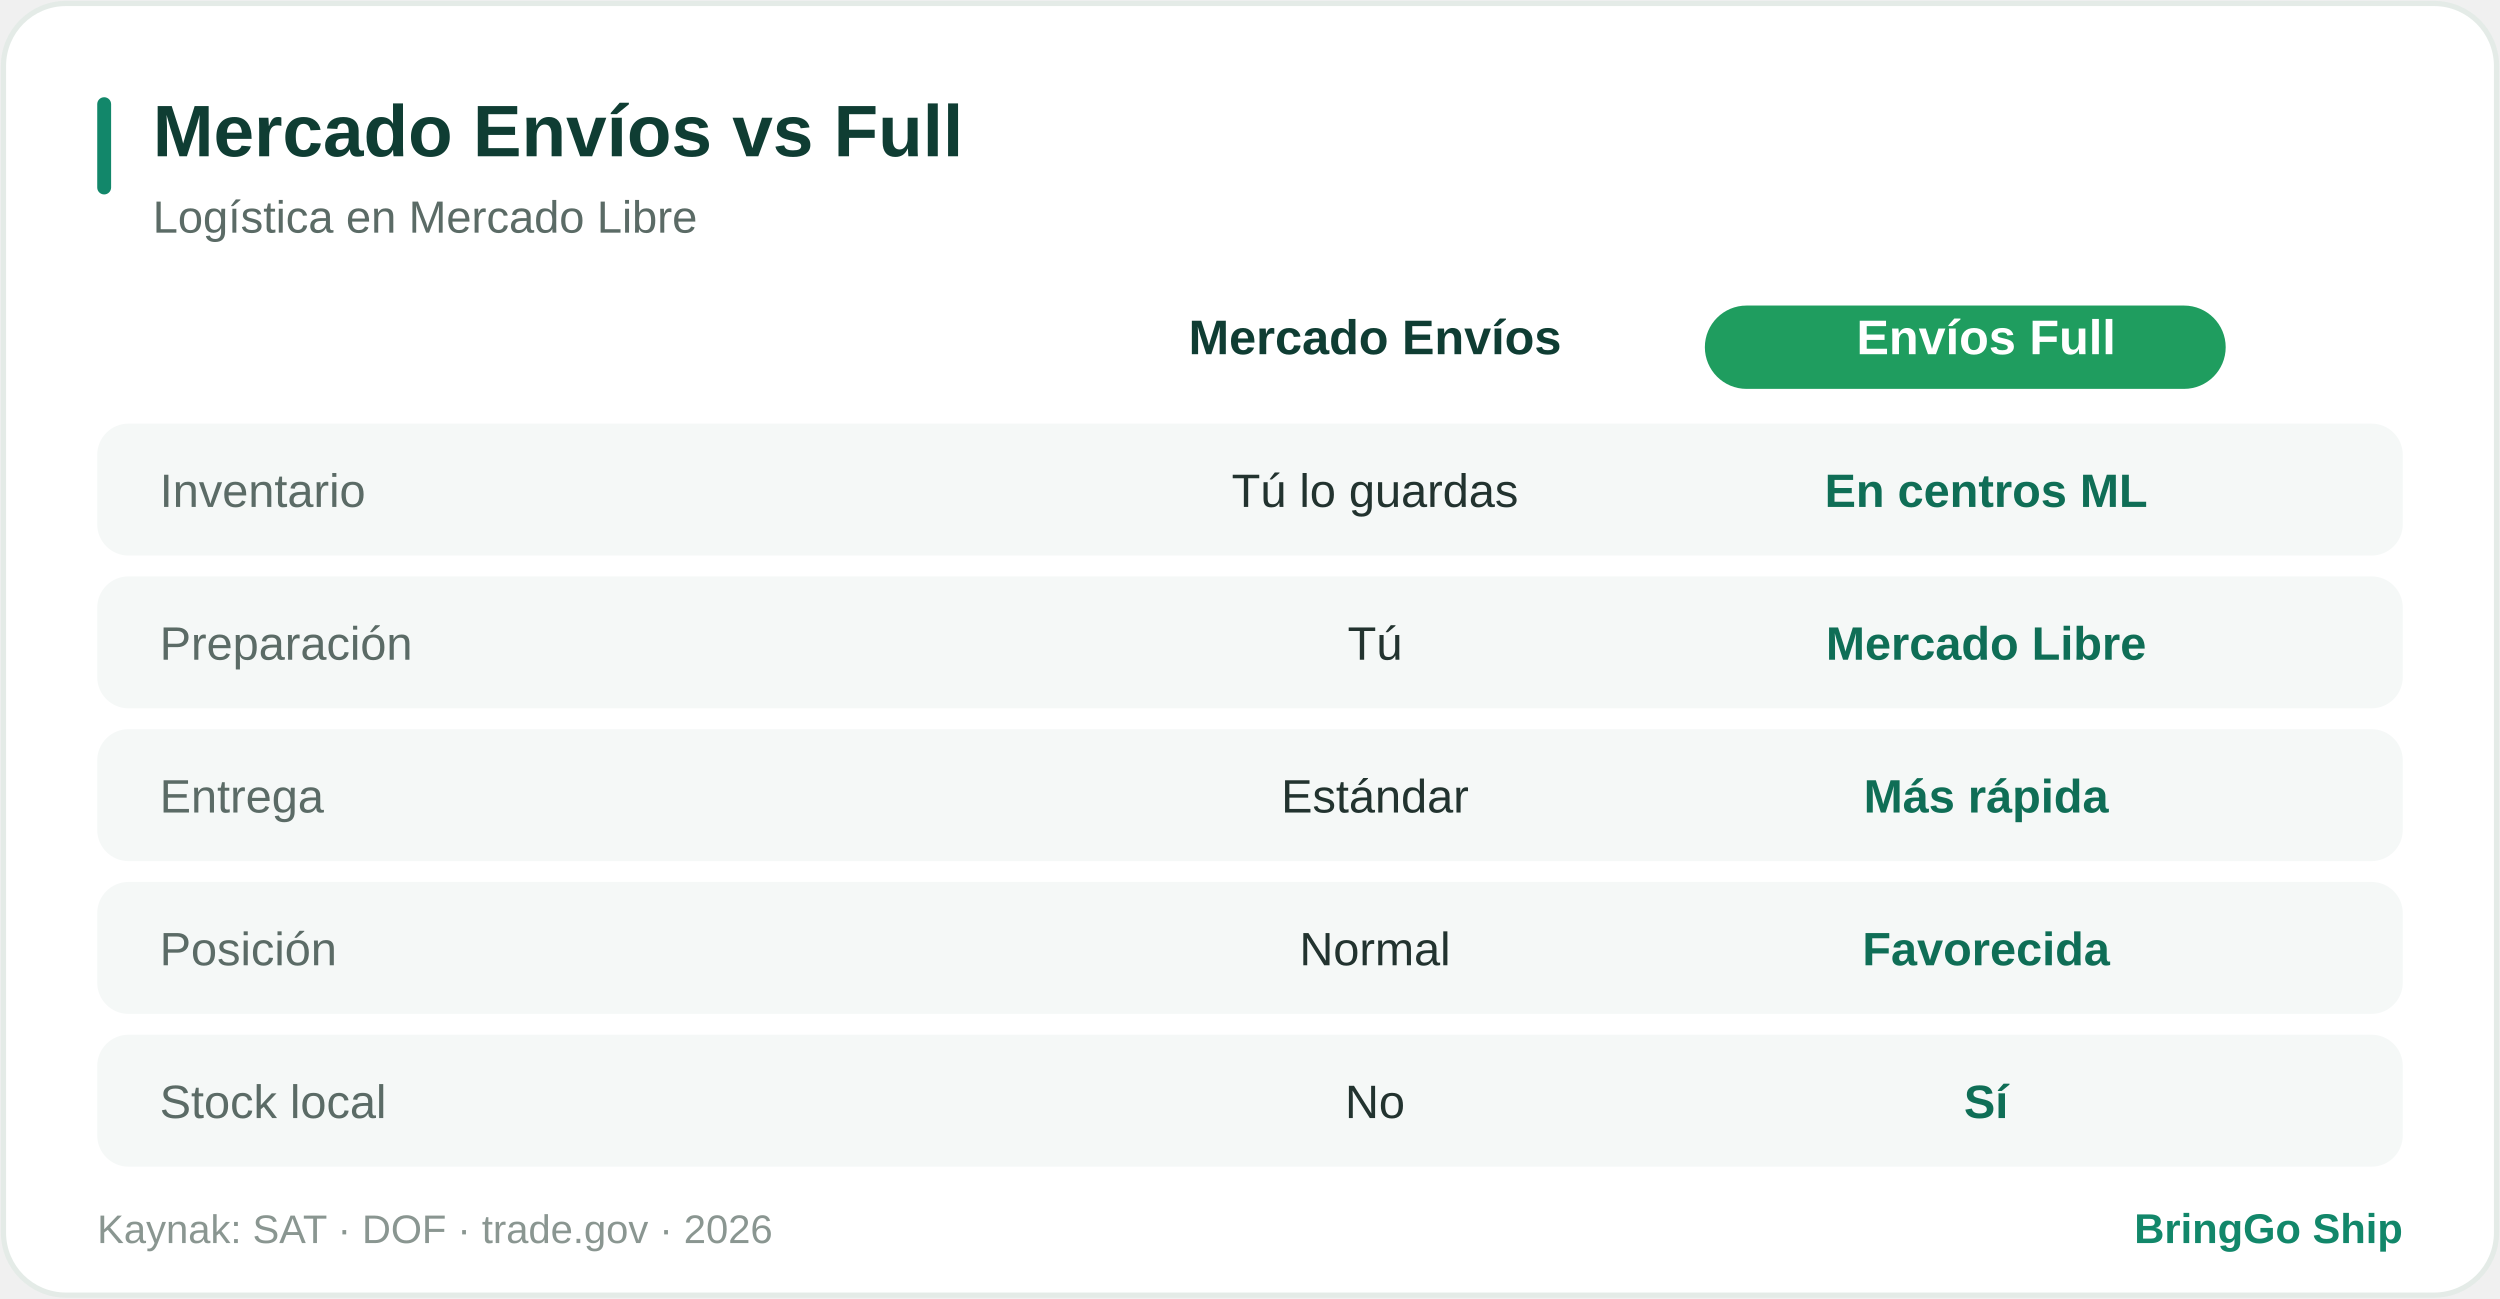
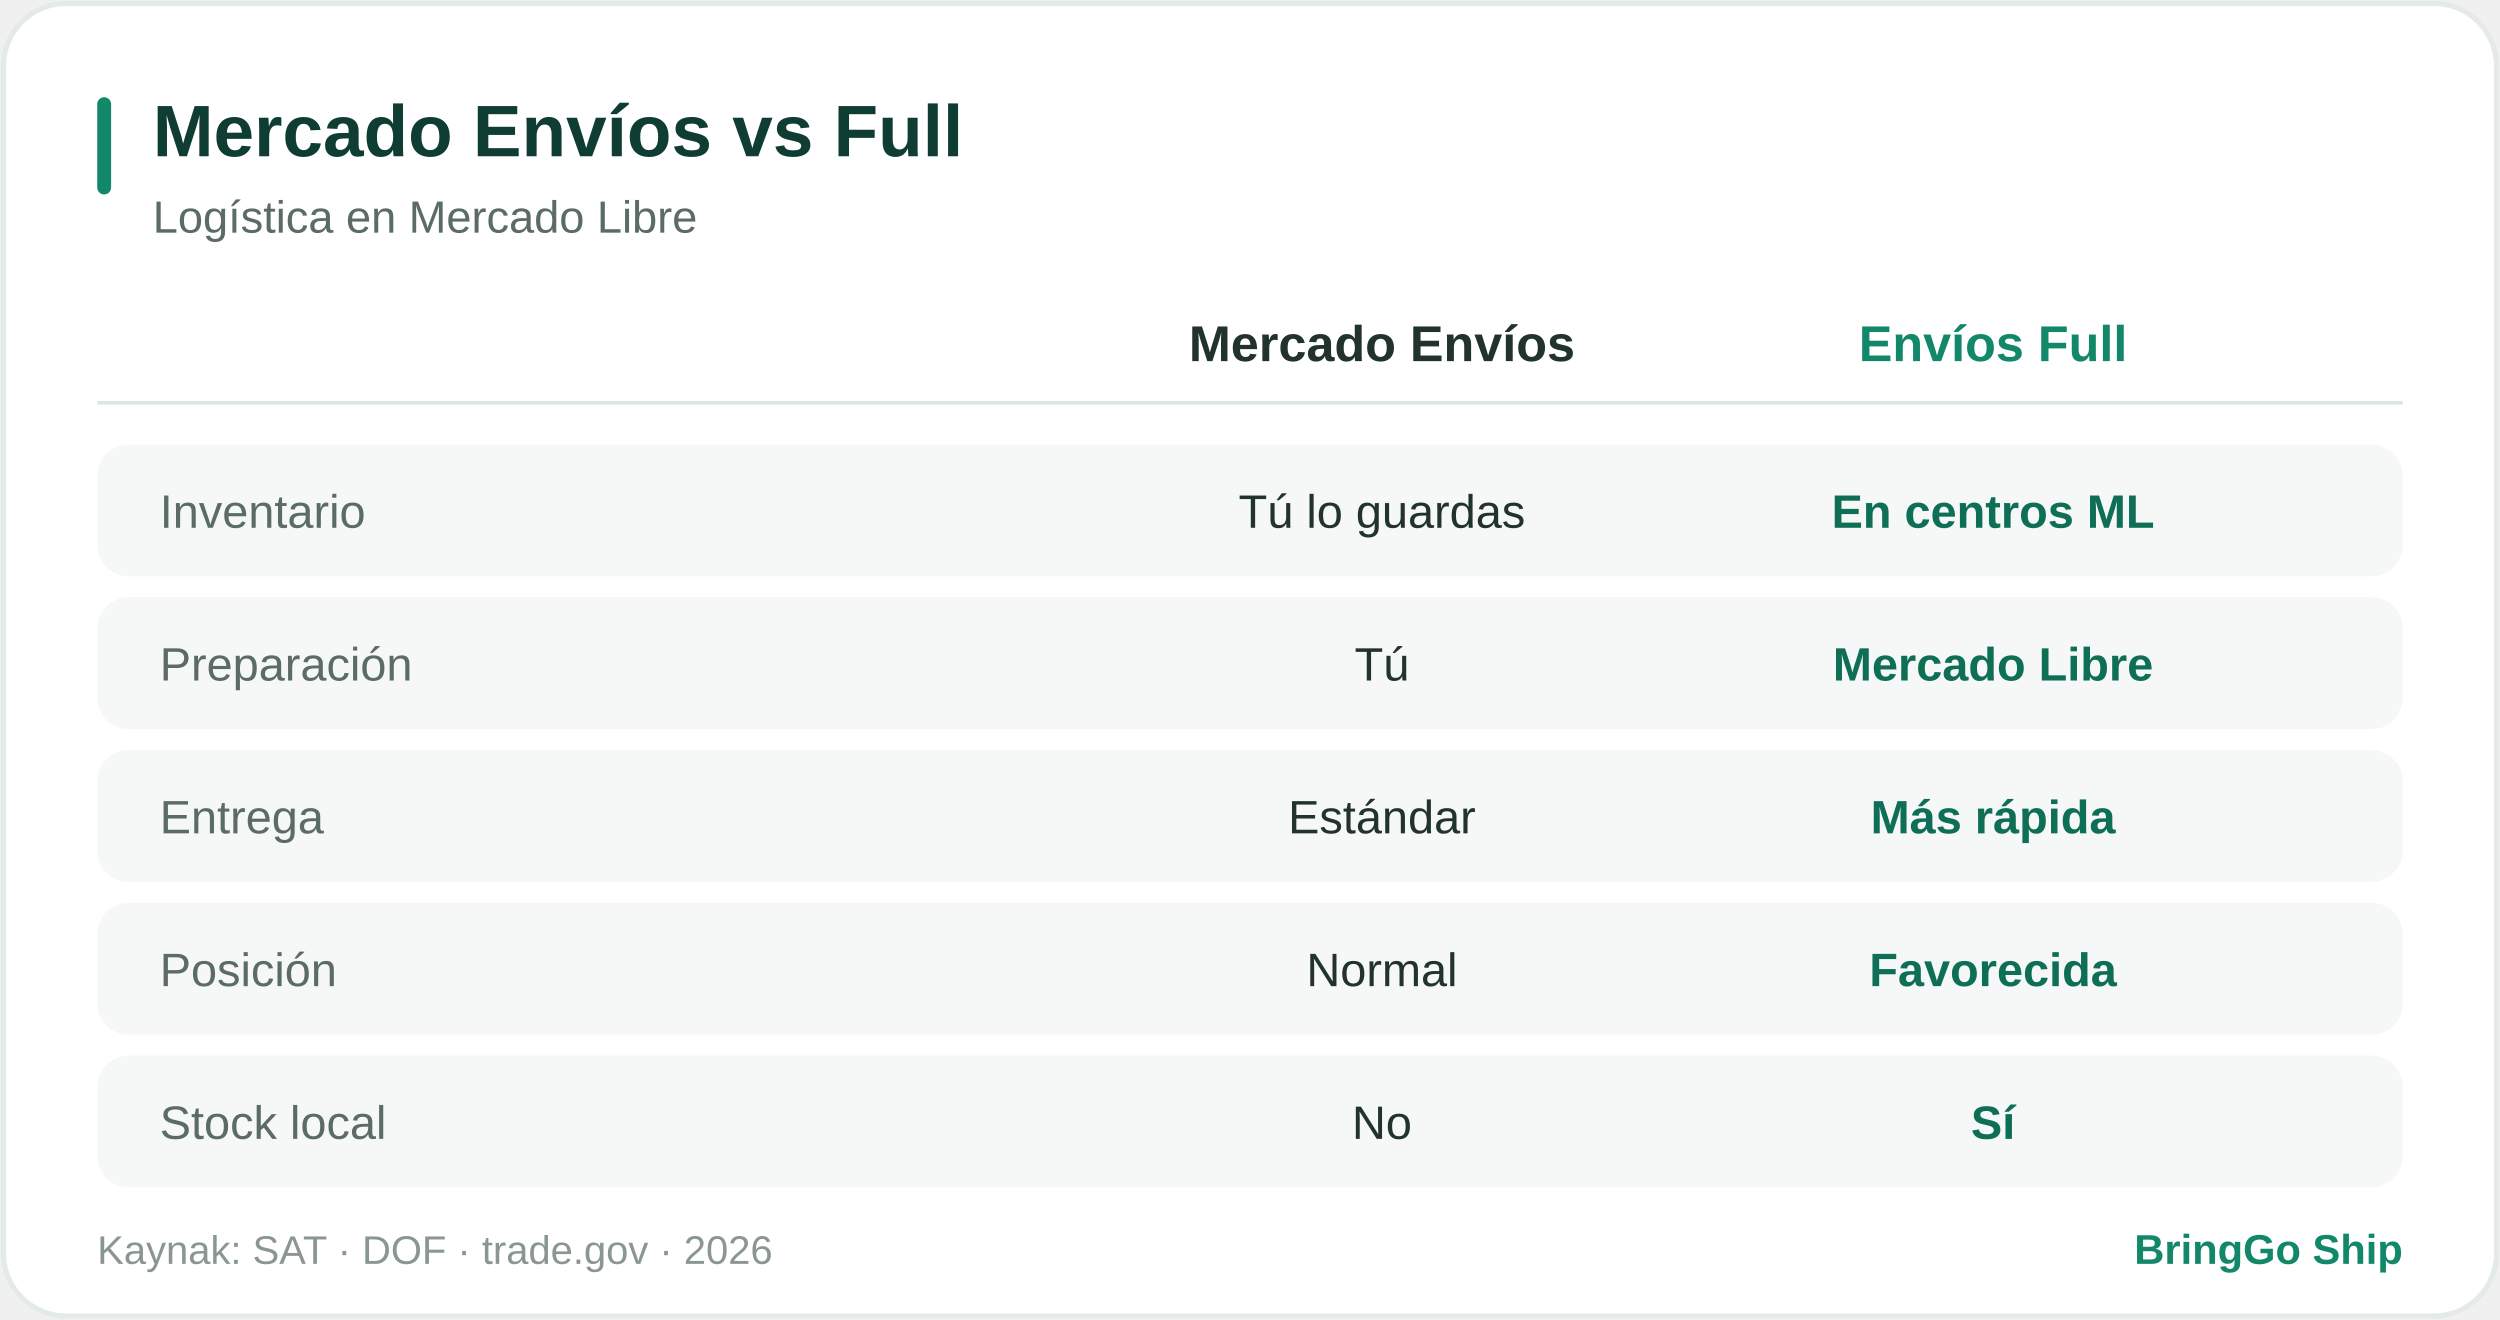
- <svg xmlns="http://www.w3.org/2000/svg" width="720" height="374" viewBox="0 0 720 374" role="img">
+ <svg xmlns="http://www.w3.org/2000/svg" width="720" height="380" viewBox="0 0 720 380" role="img">
  <style>
text{font-family:Arial,Helvetica,sans-serif}
.card{fill:#ffffff;stroke:#e4ebe7;stroke-width:1.5}
.row{fill:#f5f8f7}.pill{fill:#E1F5EE}.hi{fill:#1f9d5f}.mut{fill:#eef1f0}
- .acc{fill:#12876A}.circ{fill:#12876A}.rd{fill:#fbe9e7}.am{fill:#fbf1dd}.tl{fill:#E1F5EE}
+ .acc{fill:#12876A}.circ{fill:#12876A}.rd{fill:#fbe9e7}.am{fill:#fbf1dd}.tl{fill:#E1F5EE}.ln{stroke:#dbe6e1}
.tt{fill:#0F3D33;font-weight:bold}.ts{fill:#5b6b66}.tl2{fill:#22332f}
.tv{fill:#0F6E56;font-weight:bold}.tm{fill:#5b6b66;font-weight:bold}.tw{fill:#ffffff;font-weight:bold}
.tf{fill:#8a9691}.tb{fill:#12876A;font-weight:bold}.big{fill:#0F3D33;font-weight:bold}
.trd{fill:#a3392c;font-weight:bold}.tam{fill:#8a5a12;font-weight:bold}.ttl{fill:#0F6E56;font-weight:bold}
@media (prefers-color-scheme:dark){
.card{fill:#16211e;stroke:#2c3a35}
.row{fill:#1d2b27}.pill{fill:#123a2e}.hi{fill:#1f9d5f}.mut{fill:#28352f}
.acc{fill:#2fae7e}.circ{fill:#2fae7e}.rd{fill:#3a201c}.am{fill:#352a15}.tl{fill:#123a2e}
.tt{fill:#d7f2e6}.ts{fill:#8fa79d}.tl2{fill:#cfe0d9}
.tv{fill:#6fe0b0}.tm{fill:#9db3a9}.tw{fill:#ffffff}
.tf{fill:#6d8279}.tb{fill:#57d3a3}.big{fill:#d7f2e6}
- .trd{fill:#f0a99e}.tam{fill:#e6c281}.ttl{fill:#6fe0b0}}
+ .trd{fill:#f0a99e}.tam{fill:#e6c281}.ttl{fill:#6fe0b0}.ln{stroke:#31423c}}
</style>
-   <rect x="1" y="1" width="718" height="372" rx="18" class="card" />
+   <rect x="1" y="1" width="718" height="378" rx="18" class="card" />
  <rect x="28" y="28" width="4" height="28" rx="2" class="acc" />
  <text x="44" y="45" font-size="21" class="tt">Mercado Envíos vs Full</text>
  <text x="44" y="67" font-size="13" class="ts">Logística en Mercado Libre</text>
  <g transform="translate(0,88)">
-     <text x="396" y="14" text-anchor="middle" font-size="14" class="tt">Mercado Envíos</text>
-     <rect x="491" y="0" width="150" height="24" rx="12" class="hi" />
-     <text x="572" y="14" text-anchor="middle" font-size="14" class="tw">Envíos Full</text>
-     <rect x="28" y="34" width="664" height="38" rx="9" class="row" />
-     <text x="46" y="58" font-size="13.5" class="ts">Inventario</text>
-     <text x="396" y="58" text-anchor="middle" font-size="13.5" class="tl2">Tú lo guardas</text>
-     <text x="572" y="58" text-anchor="middle" font-size="13.5" class="tv">En centros ML</text>
-     <rect x="28" y="78" width="664" height="38" rx="9" class="row" />
-     <text x="46" y="102" font-size="13.5" class="ts">Preparación</text>
-     <text x="396" y="102" text-anchor="middle" font-size="13.5" class="tl2">Tú</text>
-     <text x="572" y="102" text-anchor="middle" font-size="13.5" class="tv">Mercado Libre</text>
-     <rect x="28" y="122" width="664" height="38" rx="9" class="row" />
-     <text x="46" y="146" font-size="13.5" class="ts">Entrega</text>
-     <text x="396" y="146" text-anchor="middle" font-size="13.5" class="tl2">Estándar</text>
-     <text x="572" y="146" text-anchor="middle" font-size="13.5" class="tv">Más rápida</text>
-     <rect x="28" y="166" width="664" height="38" rx="9" class="row" />
-     <text x="46" y="190" font-size="13.5" class="ts">Posición</text>
-     <text x="396" y="190" text-anchor="middle" font-size="13.5" class="tl2">Normal</text>
-     <text x="572" y="190" text-anchor="middle" font-size="13.5" class="tv">Favorecida</text>
-     <rect x="28" y="210" width="664" height="38" rx="9" class="row" />
-     <text x="46" y="234" font-size="13.5" class="ts">Stock local</text>
-     <text x="396" y="234" text-anchor="middle" font-size="13.5" class="tl2">No</text>
-     <text x="572" y="234" text-anchor="middle" font-size="13.5" class="tv">Sí</text>
+     <text x="398" y="16" text-anchor="middle" font-size="14.5" class="tl2" font-weight="bold">Mercado Envíos</text>
+     <text x="574" y="16" text-anchor="middle" font-size="14.5" class="tb" font-weight="bold">Envíos Full</text>
+     <line x1="28" y1="28" x2="692" y2="28" stroke-width="1" class="ln" />
+     <rect x="28" y="40" width="664" height="38" rx="9" class="row" />
+     <text x="46" y="64" font-size="13.5" class="ts">Inventario</text>
+     <text x="398" y="64" text-anchor="middle" font-size="13.5" class="tl2">Tú lo guardas</text>
+     <text x="574" y="64" text-anchor="middle" font-size="13.5" class="tv" font-weight="bold">En centros ML</text>
+     <rect x="28" y="84" width="664" height="38" rx="9" class="row" />
+     <text x="46" y="108" font-size="13.5" class="ts">Preparación</text>
+     <text x="398" y="108" text-anchor="middle" font-size="13.5" class="tl2">Tú</text>
+     <text x="574" y="108" text-anchor="middle" font-size="13.5" class="tv" font-weight="bold">Mercado Libre</text>
+     <rect x="28" y="128" width="664" height="38" rx="9" class="row" />
+     <text x="46" y="152" font-size="13.5" class="ts">Entrega</text>
+     <text x="398" y="152" text-anchor="middle" font-size="13.5" class="tl2">Estándar</text>
+     <text x="574" y="152" text-anchor="middle" font-size="13.5" class="tv" font-weight="bold">Más rápida</text>
+     <rect x="28" y="172" width="664" height="38" rx="9" class="row" />
+     <text x="46" y="196" font-size="13.5" class="ts">Posición</text>
+     <text x="398" y="196" text-anchor="middle" font-size="13.5" class="tl2">Normal</text>
+     <text x="574" y="196" text-anchor="middle" font-size="13.5" class="tv" font-weight="bold">Favorecida</text>
+     <rect x="28" y="216" width="664" height="38" rx="9" class="row" />
+     <text x="46" y="240" font-size="13.5" class="ts">Stock local</text>
+     <text x="398" y="240" text-anchor="middle" font-size="13.5" class="tl2">No</text>
+     <text x="574" y="240" text-anchor="middle" font-size="13.5" class="tv" font-weight="bold">Sí</text>
  </g>
-   <text x="28" y="358" font-size="11.5" class="tf">Kaynak: SAT · DOF · trade.gov · 2026</text>
-   <text x="692" y="358" text-anchor="end" font-size="12" class="tb">BringGo Ship</text>
+   <text x="28" y="364" font-size="11.5" class="tf">Kaynak: SAT · DOF · trade.gov · 2026</text>
+   <text x="692" y="364" text-anchor="end" font-size="12" class="tb">BringGo Ship</text>
</svg>
